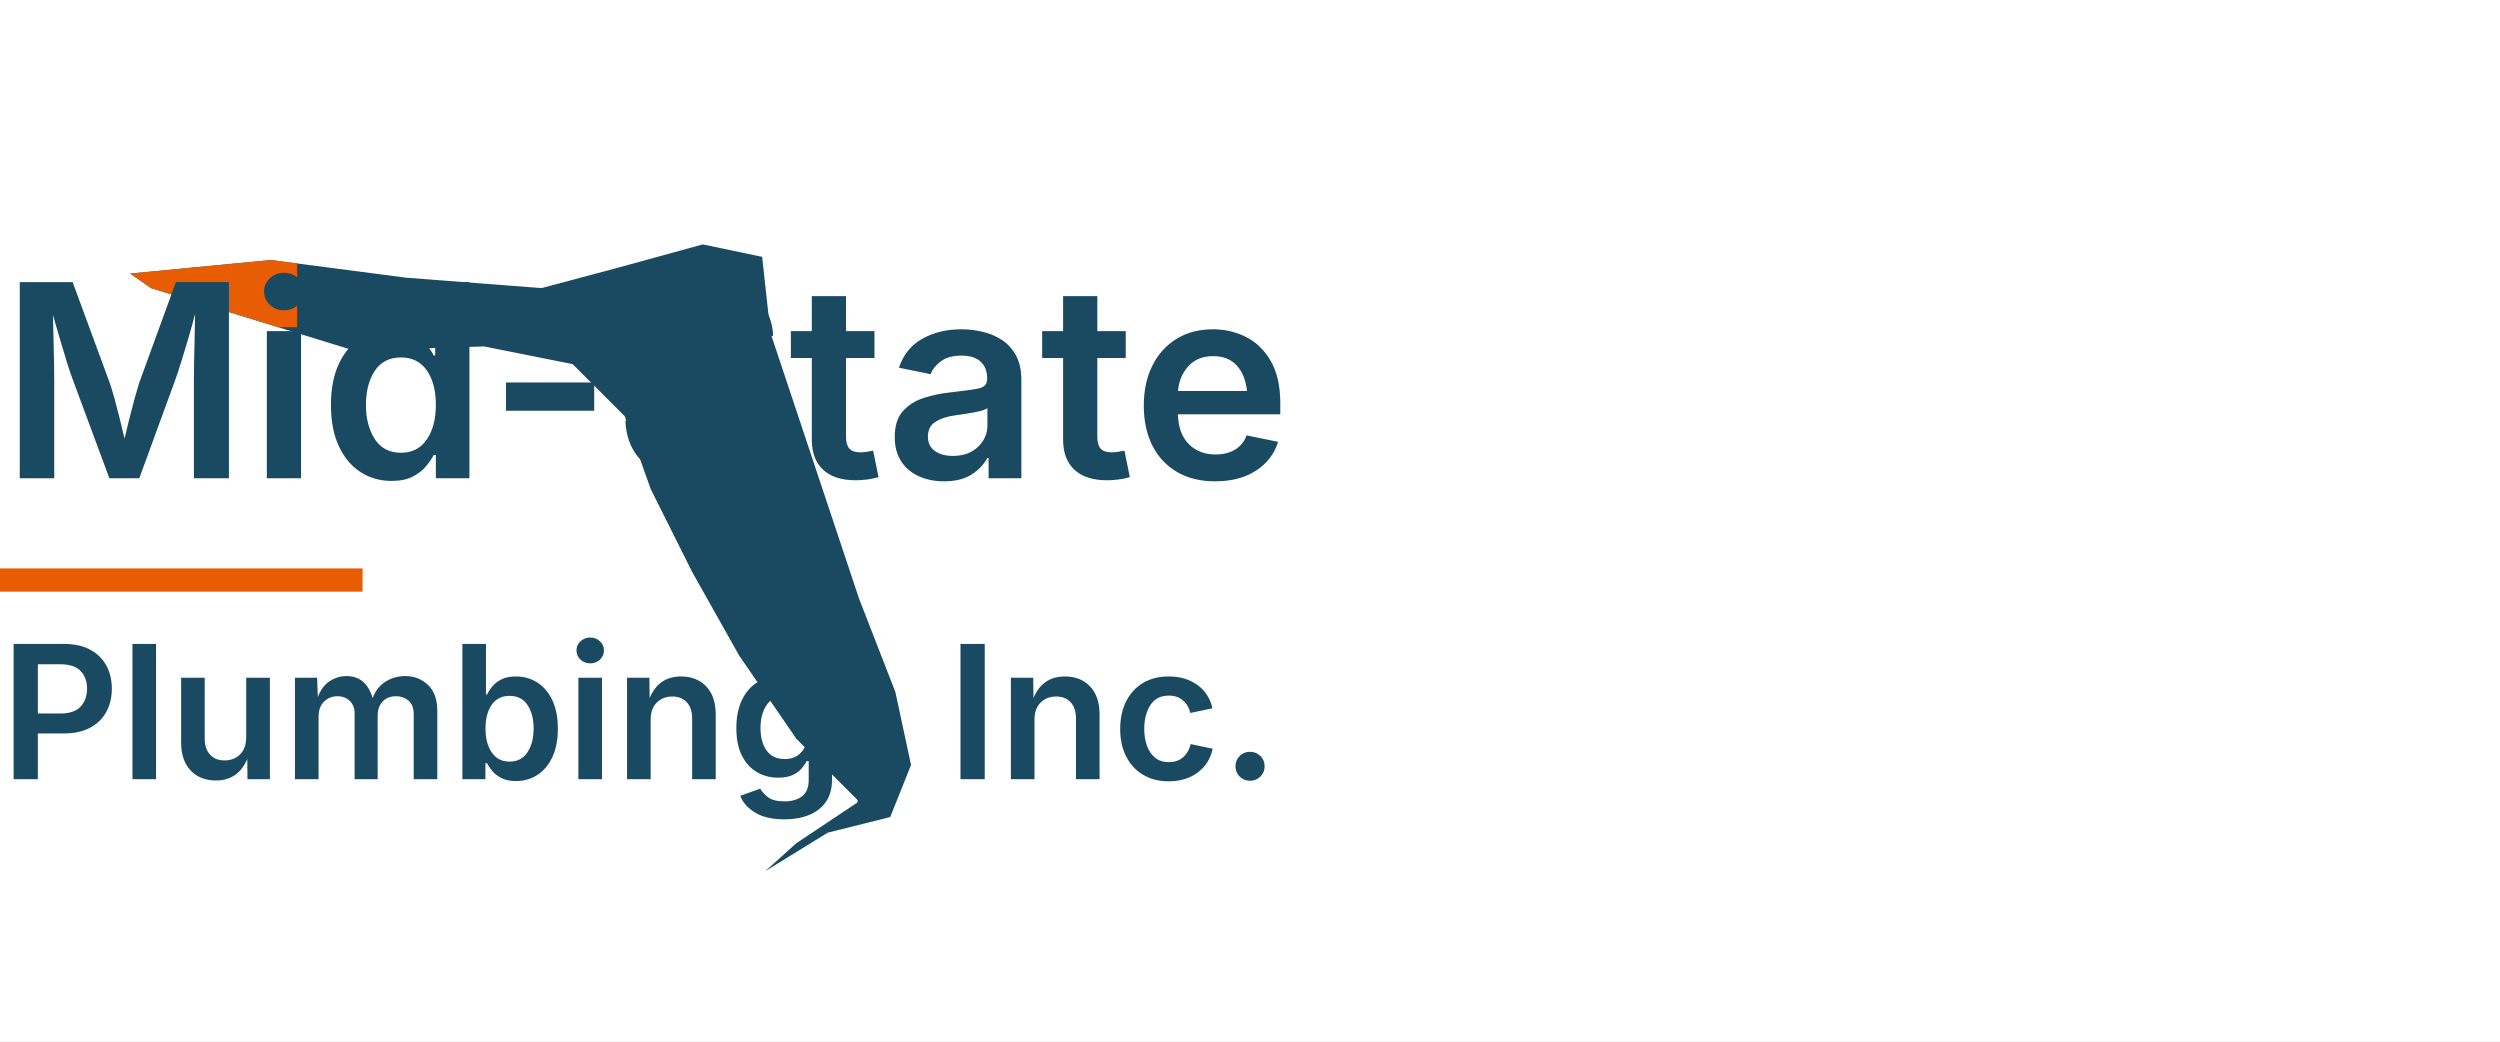
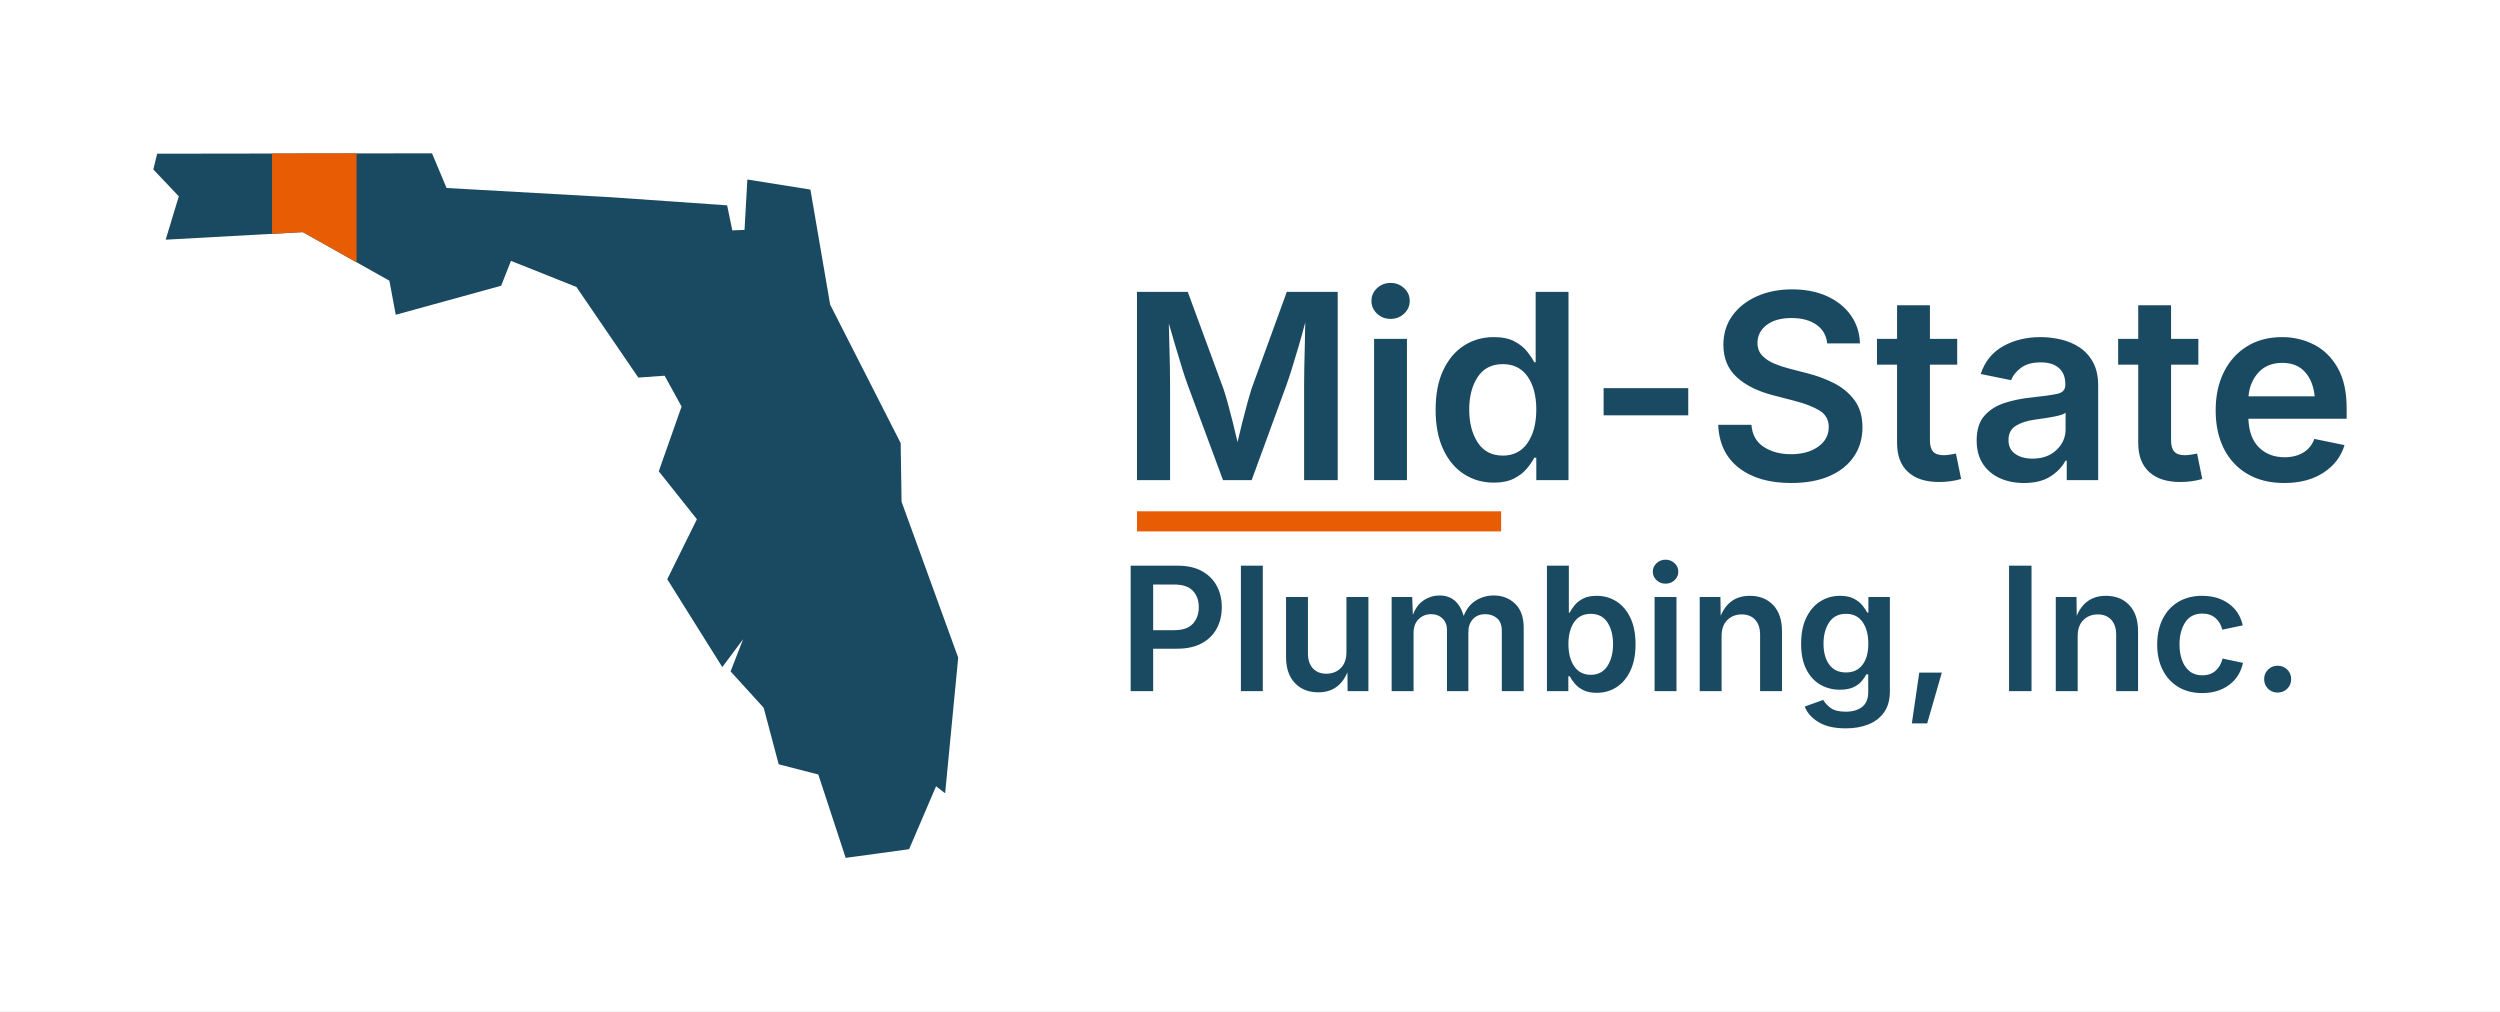
- <svg xmlns="http://www.w3.org/2000/svg" viewBox="0 0 537.85 224.00" width="1200" height="499.77" role="img" aria-label="Mid-State Plumbing, Inc.">
+ <svg xmlns="http://www.w3.org/2000/svg" viewBox="0 0 521.81 211.07" width="1200" height="485.39" role="img" aria-label="Mid-State Plumbing, Inc.">
  <rect width="100%" height="100%" fill="#ffffff" />
-   <clipPath id="fl-28-36">
-     <path d="M 28.00 58.85 L 58.24 55.94 L 87.36 59.74 L 116.48 61.98 L 133.28 57.50 L 151.20 52.58 L 163.97 55.26 L 165.76 71.62 L 171.36 88.42 L 178.08 108.58 L 184.80 128.74 L 192.64 148.90 L 196.00 164.58 L 191.52 175.78 L 178.08 179.14 L 164.64 187.42 L 171.36 181.38 L 184.80 172.42 L 171.36 158.98 L 159.04 141.06 L 148.96 123.14 L 140.00 105.22 L 134.40 89.54 L 123.20 78.34 L 104.16 74.53 L 76.16 75.42 L 49.28 67.14 L 32.48 61.98 Z" />
-   </clipPath>
-   <path fill="#1a4a61" d="M 28.00 58.85 L 58.24 55.94 L 87.36 59.74 L 116.48 61.98 L 133.28 57.50 L 151.20 52.58 L 163.97 55.26 L 165.76 71.62 L 171.36 88.42 L 178.08 108.58 L 184.80 128.74 L 192.64 148.90 L 196.00 164.58 L 191.52 175.78 L 178.08 179.14 L 164.64 187.42 L 171.36 181.38 L 184.80 172.42 L 171.36 158.98 L 159.04 141.06 L 148.96 123.14 L 140.00 105.22 L 134.40 89.54 L 123.20 78.34 L 104.16 74.53 L 76.16 75.42 L 49.28 67.14 L 32.48 61.98 Z" />
-   <path fill="#E85D04" clip-path="url(#fl-28-36)" d="M 26.95 49.40 H 63.91 V 70.40 H 26.95 Z" />
-   <g transform="translate(0 46.71)">
-     <path fill="#1a4a61" transform="translate(0.00 56.19)" d="M4.248 0.0V-42.197H15.633L23.647 -20.419Q24.072 -19.173 24.625 -17.176Q25.177 -15.18 25.743 -12.9Q26.31 -10.62 26.791 -8.524Q27.272 -10.592 27.839 -12.872Q28.405 -15.151 28.958 -17.148Q29.51 -19.145 29.906 -20.419L37.836 -42.197H49.249V0.0H41.716V-21.297Q41.716 -22.883 41.758 -25.219Q41.801 -27.556 41.872 -30.189Q41.942 -32.823 41.971 -35.344Q41.263 -32.625 40.47 -29.935Q39.677 -27.244 38.969 -24.979Q38.261 -22.713 37.751 -21.297L29.963 0.0H23.534L15.633 -21.297Q15.123 -22.656 14.429 -24.865Q13.735 -27.074 12.957 -29.736Q12.178 -32.398 11.385 -35.117Q11.441 -32.738 11.512 -30.147Q11.583 -27.556 11.625 -25.233Q11.668 -22.911 11.668 -21.297V0.0Z M57.405 0.0V-31.662H64.769V0.0ZM61.087 -36.137Q59.331 -36.137 58.071 -37.312Q56.811 -38.487 56.811 -40.187Q56.811 -41.857 58.071 -43.033Q59.331 -44.208 61.087 -44.208Q62.871 -44.208 64.131 -43.033Q65.392 -41.857 65.392 -40.187Q65.392 -38.487 64.131 -37.312Q62.871 -36.137 61.087 -36.137Z M84.253 0.566Q80.515 0.566 77.555 -1.345Q74.596 -3.257 72.896 -6.91Q71.197 -10.563 71.197 -15.774Q71.197 -21.042 72.925 -24.681Q74.652 -28.32 77.612 -30.189Q80.571 -32.059 84.225 -32.059Q87.057 -32.059 88.855 -31.11Q90.653 -30.161 91.701 -28.844Q92.749 -27.527 93.315 -26.423H93.627V-42.197H100.99V0.0H93.769V-5.013H93.315Q92.721 -3.88 91.645 -2.577Q90.568 -1.274 88.77 -0.354Q86.972 0.566 84.253 0.566ZM86.264 -5.494Q89.86 -5.494 91.814 -8.34Q93.769 -11.187 93.769 -15.803Q93.769 -20.419 91.829 -23.208Q89.889 -25.998 86.264 -25.998Q82.525 -25.998 80.628 -23.109Q78.73 -20.221 78.73 -15.803Q78.73 -11.356 80.642 -8.425Q82.554 -5.494 86.264 -5.494Z M127.838 -20.617V-14.528H108.863V-20.617Z M150.919 0.651Q143.556 0.651 139.18 -2.747Q134.805 -6.146 134.55 -12.404H141.998Q142.253 -9.062 144.773 -7.434Q147.294 -5.806 150.862 -5.806Q154.601 -5.806 156.965 -7.491Q159.33 -9.176 159.33 -11.895Q159.33 -14.358 157.234 -15.619Q155.139 -16.879 151.712 -17.757L146.926 -19.003Q141.63 -20.362 138.67 -23.109Q135.711 -25.856 135.711 -30.331Q135.711 -34.069 137.722 -36.859Q139.732 -39.648 143.216 -41.206Q146.699 -42.764 151.117 -42.764Q155.62 -42.764 159.004 -41.206Q162.389 -39.648 164.314 -36.901Q166.24 -34.154 166.325 -30.643H158.99Q158.707 -33.333 156.569 -34.834Q154.431 -36.335 151.004 -36.335Q147.436 -36.335 145.396 -34.763Q143.357 -33.191 143.357 -30.784Q143.357 -29.0 144.448 -27.881Q145.538 -26.763 147.195 -26.083Q148.852 -25.403 150.551 -24.979L154.487 -23.959Q157.603 -23.194 160.449 -21.764Q163.295 -20.334 165.093 -17.927Q166.892 -15.52 166.892 -11.838Q166.892 -8.128 164.994 -5.31Q163.097 -2.492 159.528 -0.92Q155.96 0.651 150.919 0.651Z M188.132 -31.662V-25.885H182.015V-8.921Q182.015 -7.193 182.737 -6.386Q183.459 -5.579 185.158 -5.579Q185.668 -5.579 186.489 -5.707Q187.311 -5.834 187.849 -5.947L189.01 -0.255Q187.792 0.113 186.518 0.269Q185.243 0.425 184.082 0.425Q179.522 0.425 177.087 -1.841Q174.651 -4.106 174.651 -8.298V-25.885H170.148V-31.662H174.651V-39.195H182.015V-31.662Z M203.085 0.651Q200.083 0.651 197.676 -0.439Q195.269 -1.529 193.881 -3.653Q192.493 -5.777 192.493 -8.893Q192.493 -12.461 194.235 -14.429Q195.977 -16.397 198.738 -17.29Q201.499 -18.182 204.558 -18.493Q208.692 -18.946 210.533 -19.329Q212.374 -19.711 212.374 -21.354V-21.495Q212.374 -23.817 210.958 -25.106Q209.542 -26.395 206.852 -26.395Q204.076 -26.395 202.434 -25.177Q200.791 -23.959 200.225 -22.401L193.399 -23.789Q194.787 -27.98 198.426 -30.02Q202.065 -32.059 206.823 -32.059Q209.061 -32.059 211.34 -31.535Q213.62 -31.011 215.518 -29.779Q217.415 -28.547 218.576 -26.437Q219.737 -24.327 219.737 -21.155V0.0H212.686V-4.361H212.402Q211.354 -2.322 209.061 -0.835Q206.767 0.651 203.085 0.651ZM204.982 -4.814Q208.381 -4.814 210.406 -6.769Q212.431 -8.723 212.431 -11.356V-15.095Q211.921 -14.698 210.618 -14.401Q209.315 -14.104 207.857 -13.891Q206.398 -13.679 205.436 -13.537Q202.943 -13.197 201.287 -12.178Q199.63 -11.158 199.63 -8.978Q199.63 -6.938 201.131 -5.876Q202.632 -4.814 204.982 -4.814Z M242.195 -31.662V-25.885H236.078V-8.921Q236.078 -7.193 236.8 -6.386Q237.522 -5.579 239.222 -5.579Q239.731 -5.579 240.553 -5.707Q241.374 -5.834 241.912 -5.947L243.073 -0.255Q241.855 0.113 240.581 0.269Q239.307 0.425 238.146 0.425Q233.586 0.425 231.15 -1.841Q228.715 -4.106 228.715 -8.298V-25.885H224.212V-31.662H228.715V-39.195H236.078V-31.662Z M261.453 0.651Q256.667 0.651 253.226 -1.359Q249.785 -3.37 247.93 -7.023Q246.075 -10.677 246.075 -15.633Q246.075 -20.504 247.902 -24.2Q249.729 -27.896 253.084 -29.977Q256.44 -32.059 260.972 -32.059Q264.823 -32.059 268.123 -30.374Q271.422 -28.688 273.433 -25.163Q275.443 -21.637 275.443 -16.086V-13.764H253.41Q253.552 -9.544 255.775 -7.335Q257.998 -5.126 261.538 -5.126Q263.974 -5.126 265.715 -6.174Q267.457 -7.222 268.193 -9.232L274.962 -7.845Q273.829 -4.021 270.275 -1.685Q266.721 0.651 261.453 0.651ZM253.438 -18.776H268.278Q267.938 -22.175 266.112 -24.228Q264.285 -26.281 261.0 -26.281Q257.63 -26.281 255.662 -24.115Q253.693 -21.948 253.438 -18.776Z" />
-     <rect x="0.00" y="75.58" width="78.00" height="5" fill="#E85D04" />
-     <path fill="#1a4a61" transform="translate(0.00 120.93)" d="M2.93 0.0V-29.102H13.809Q17.148 -29.102 19.434 -27.852Q21.719 -26.602 22.891 -24.424Q24.062 -22.246 24.062 -19.473Q24.062 -16.68 22.881 -14.502Q21.699 -12.324 19.395 -11.084Q17.09 -9.844 13.73 -9.844H8.145V0.0ZM8.145 -14.141H13.047Q15.996 -14.141 17.363 -15.645Q18.73 -17.148 18.73 -19.473Q18.73 -21.797 17.363 -23.262Q15.996 -24.727 13.008 -24.727H8.145Z M33.574 -29.102V0.0H28.496V-29.102Z M46.445 0.273Q43.066 0.273 41.016 -1.875Q38.965 -4.023 38.965 -7.949V-21.836H44.043V-8.73Q44.043 -6.543 45.186 -5.293Q46.328 -4.043 48.32 -4.043Q50.352 -4.043 51.66 -5.352Q52.969 -6.66 52.969 -9.043V-21.836H58.066V0.0H53.242L53.203 -4.375Q51.25 0.273 46.445 0.273Z M63.457 0.0V-21.836H68.223L68.379 -17.676Q69.238 -20.0 70.928 -21.094Q72.617 -22.188 74.57 -22.188Q78.75 -22.188 80.176 -17.441Q81.055 -19.805 82.949 -20.996Q84.844 -22.188 87.148 -22.188Q90.098 -22.188 92.09 -20.273Q94.082 -18.359 94.082 -14.727V0.0H89.004V-13.945Q89.004 -15.977 87.891 -16.914Q86.777 -17.852 85.215 -17.852Q83.359 -17.852 82.305 -16.699Q81.25 -15.547 81.25 -13.711V0.0H76.289V-14.18Q76.289 -15.84 75.254 -16.846Q74.219 -17.852 72.598 -17.852Q70.918 -17.852 69.727 -16.709Q68.535 -15.566 68.535 -13.379V0.0Z M110.996 0.391Q109.121 0.391 107.881 -0.244Q106.641 -0.879 105.898 -1.777Q105.156 -2.676 104.766 -3.457H104.434V0.0H99.473V-29.102H104.551V-18.223H104.766Q105.137 -18.984 105.859 -19.893Q106.582 -20.801 107.832 -21.455Q109.082 -22.109 111.016 -22.109Q113.535 -22.109 115.576 -20.82Q117.617 -19.531 118.818 -17.021Q120.02 -14.512 120.02 -10.879Q120.02 -7.285 118.838 -4.766Q117.656 -2.246 115.625 -0.928Q113.594 0.391 110.996 0.391ZM109.629 -3.789Q112.168 -3.789 113.486 -5.811Q114.805 -7.832 114.805 -10.898Q114.805 -13.945 113.506 -15.938Q112.207 -17.93 109.629 -17.93Q107.109 -17.93 105.781 -16.006Q104.453 -14.082 104.453 -10.898Q104.453 -7.715 105.801 -5.752Q107.148 -3.789 109.629 -3.789Z M124.434 0.0V-21.836H129.512V0.0ZM126.973 -24.922Q125.762 -24.922 124.893 -25.732Q124.023 -26.543 124.023 -27.715Q124.023 -28.867 124.893 -29.678Q125.762 -30.488 126.973 -30.488Q128.203 -30.488 129.072 -29.678Q129.941 -28.867 129.941 -27.715Q129.941 -26.543 129.072 -25.732Q128.203 -24.922 126.973 -24.922Z M139.98 -12.793V0.0H134.902V-21.836H139.707L139.766 -17.48Q141.719 -22.109 146.523 -22.109Q149.902 -22.109 151.943 -19.961Q153.984 -17.812 153.984 -13.887V0.0H148.906V-13.105Q148.906 -15.293 147.773 -16.543Q146.641 -17.793 144.648 -17.793Q142.617 -17.793 141.299 -16.484Q139.98 -15.176 139.98 -12.793Z M168.789 8.633Q164.844 8.633 162.461 7.188Q160.078 5.742 159.258 3.574L163.555 2.031Q164.062 2.969 165.225 3.867Q166.387 4.766 168.77 4.766Q171.133 4.766 172.559 3.662Q173.984 2.559 173.984 0.215V-3.906H173.555Q173.164 -3.125 172.441 -2.285Q171.719 -1.445 170.508 -0.889Q169.297 -0.332 167.402 -0.332Q164.902 -0.332 162.861 -1.514Q160.82 -2.695 159.619 -5.059Q158.418 -7.422 158.418 -10.977Q158.418 -14.551 159.619 -17.041Q160.82 -19.531 162.871 -20.82Q164.922 -22.109 167.441 -22.109Q169.375 -22.109 170.625 -21.465Q171.875 -20.82 172.617 -19.912Q173.359 -19.004 173.75 -18.223H174.023V-21.836H179.004V0.059Q179.004 2.988 177.676 4.883Q176.348 6.777 174.043 7.705Q171.738 8.633 168.789 8.633ZM168.828 -4.336Q171.309 -4.336 172.656 -6.113Q174.004 -7.891 174.004 -11.016Q174.004 -14.121 172.676 -16.025Q171.348 -17.93 168.828 -17.93Q166.25 -17.93 164.932 -15.957Q163.613 -13.984 163.613 -11.016Q163.613 -7.988 164.941 -6.162Q166.27 -4.336 168.828 -4.336Z M184.102 7.48 185.82 -4.297H191.055L187.656 7.48Z M211.855 -29.102V0.0H206.641V-29.102Z M222.559 -12.793V0.0H217.48V-21.836H222.285L222.344 -17.48Q224.297 -22.109 229.102 -22.109Q232.48 -22.109 234.521 -19.961Q236.562 -17.812 236.562 -13.887V0.0H231.484V-13.105Q231.484 -15.293 230.352 -16.543Q229.219 -17.793 227.227 -17.793Q225.195 -17.793 223.877 -16.484Q222.559 -15.176 222.559 -12.793Z M251.426 0.449Q248.242 0.449 245.898 -0.967Q243.555 -2.383 242.275 -4.912Q240.996 -7.441 240.996 -10.801Q240.996 -14.199 242.275 -16.748Q243.555 -19.297 245.898 -20.703Q248.242 -22.109 251.426 -22.109Q255.078 -22.109 257.607 -20.283Q260.137 -18.457 260.84 -15.254L256.094 -14.258Q255.684 -15.957 254.492 -16.973Q253.301 -17.988 251.465 -17.988Q248.809 -17.988 247.49 -15.938Q246.172 -13.887 246.172 -10.82Q246.172 -8.809 246.758 -7.188Q247.344 -5.566 248.516 -4.619Q249.688 -3.672 251.465 -3.672Q253.34 -3.672 254.541 -4.736Q255.742 -5.801 256.152 -7.559L260.898 -6.562Q260.195 -3.301 257.656 -1.426Q255.117 0.449 251.426 0.449Z M268.926 0.332Q267.617 0.332 266.709 -0.566Q265.801 -1.465 265.801 -2.793Q265.801 -4.102 266.709 -5.0Q267.617 -5.898 268.926 -5.898Q270.254 -5.898 271.162 -5.0Q272.07 -4.102 272.07 -2.793Q272.07 -1.465 271.162 -0.566Q270.254 0.332 268.926 0.332Z" />
+   <g transform="translate(32.00 21.53)">
+     <clipPath id="flc1">
+       <path d="M 95.57 19.64 L 119.77 21.33 L 120.85 26.56 L 123.40 26.45 L 123.99 15.94 L 137.15 18.04 L 141.27 42.05 L 155.99 70.95 L 156.18 83.20 L 168.00 115.74 L 165.27 144.05 L 163.38 142.58 L 157.75 155.72 L 144.51 157.53 L 138.80 140.13 L 130.53 138.00 L 127.40 126.20 L 120.49 118.61 L 123.11 111.88 L 118.76 117.71 L 107.27 99.37 L 113.46 86.85 L 105.50 76.84 L 110.26 63.33 L 106.72 56.89 L 101.23 57.28 L 88.31 38.37 L 74.65 32.92 L 72.60 38.11 L 50.60 44.17 L 49.27 37.06 L 31.21 26.92 L 2.58 28.50 L 5.32 19.45 L 0.00 13.84 L 0.80 10.55 L 58.17 10.47 L 61.21 17.71 Z" />
+     </clipPath>
+     <path fill="#1a4a61" d="M 95.57 19.64 L 119.77 21.33 L 120.85 26.56 L 123.40 26.45 L 123.99 15.94 L 137.15 18.04 L 141.27 42.05 L 155.99 70.95 L 156.18 83.20 L 168.00 115.74 L 165.27 144.05 L 163.38 142.58 L 157.75 155.72 L 144.51 157.53 L 138.80 140.13 L 130.53 138.00 L 127.40 126.20 L 120.49 118.61 L 123.11 111.88 L 118.76 117.71 L 107.27 99.37 L 113.46 86.85 L 105.50 76.84 L 110.26 63.33 L 106.72 56.89 L 101.23 57.28 L 88.31 38.37 L 74.65 32.92 L 72.60 38.11 L 50.60 44.17 L 49.27 37.06 L 31.21 26.92 L 2.58 28.50 L 5.32 19.45 L 0.00 13.84 L 0.80 10.55 L 58.17 10.47 L 61.21 17.71 Z" />
+     <path fill="#E85D04" clip-path="url(#flc1)" d="M 24.78 -157.53 H 42.42 V 57.53 H 24.78 Z" />
+   </g>
+   <g transform="translate(233.36 59.05)">
+     <path fill="#1a4a61" transform="translate(0 41.16)" d="M3.955 0.0V-39.287H14.555L22.017 -19.011Q22.412 -17.851 22.926 -15.992Q23.44 -14.133 23.968 -12.01Q24.495 -9.888 24.943 -7.937Q25.392 -9.861 25.919 -11.984Q26.446 -14.106 26.96 -15.965Q27.475 -17.824 27.844 -19.011L35.227 -39.287H45.853V0.0H38.839V-19.828Q38.839 -21.305 38.878 -23.48Q38.918 -25.655 38.984 -28.107Q39.05 -30.56 39.076 -32.906Q38.417 -30.375 37.679 -27.87Q36.94 -25.365 36.281 -23.256Q35.622 -21.146 35.147 -19.828L27.896 0.0H21.911L14.555 -19.828Q14.08 -21.094 13.434 -23.15Q12.788 -25.207 12.063 -27.686Q11.338 -30.164 10.6 -32.695Q10.652 -30.48 10.718 -28.068Q10.784 -25.655 10.824 -23.493Q10.863 -21.331 10.863 -19.828V0.0Z M53.446 0.0V-29.479H60.302V0.0ZM56.874 -33.645Q55.239 -33.645 54.066 -34.739Q52.893 -35.833 52.893 -37.415Q52.893 -38.971 54.066 -40.065Q55.239 -41.159 56.874 -41.159Q58.535 -41.159 59.708 -40.065Q60.882 -38.971 60.882 -37.415Q60.882 -35.833 59.708 -34.739Q58.535 -33.645 56.874 -33.645Z M78.442 0.527Q74.962 0.527 72.207 -1.252Q69.451 -3.032 67.869 -6.434Q66.287 -9.835 66.287 -14.687Q66.287 -19.591 67.896 -22.979Q69.504 -26.367 72.259 -28.107Q75.015 -29.848 78.416 -29.848Q81.053 -29.848 82.727 -28.964Q84.401 -28.081 85.377 -26.855Q86.353 -25.629 86.88 -24.601H87.17V-39.287H94.025V0.0H87.302V-4.667H86.88Q86.326 -3.612 85.324 -2.399Q84.322 -1.187 82.648 -0.33Q80.974 0.527 78.442 0.527ZM80.314 -5.115Q83.663 -5.115 85.482 -7.765Q87.302 -10.415 87.302 -14.713Q87.302 -19.011 85.496 -21.608Q83.689 -24.205 80.314 -24.205Q76.834 -24.205 75.067 -21.516Q73.301 -18.826 73.301 -14.713Q73.301 -10.573 75.081 -7.844Q76.86 -5.115 80.314 -5.115Z M119.021 -19.195V-13.526H101.355V-19.195Z M140.511 0.606Q133.655 0.606 129.582 -2.558Q125.508 -5.722 125.271 -11.549H132.205Q132.442 -8.438 134.789 -6.921Q137.136 -5.405 140.458 -5.405Q143.938 -5.405 146.14 -6.974Q148.342 -8.543 148.342 -11.074Q148.342 -13.368 146.391 -14.542Q144.439 -15.715 141.249 -16.532L136.793 -17.692Q131.862 -18.958 129.107 -21.516Q126.352 -24.073 126.352 -28.239Q126.352 -31.72 128.224 -34.317Q130.096 -36.914 133.339 -38.364Q136.582 -39.814 140.695 -39.814Q144.888 -39.814 148.039 -38.364Q151.189 -36.914 152.982 -34.356Q154.775 -31.799 154.854 -28.529H148.025Q147.762 -31.034 145.771 -32.432Q143.78 -33.829 140.59 -33.829Q137.268 -33.829 135.369 -32.366Q133.471 -30.902 133.471 -28.661Q133.471 -27.0 134.486 -25.958Q135.501 -24.917 137.043 -24.284Q138.586 -23.651 140.168 -23.256L143.833 -22.307Q146.733 -21.595 149.383 -20.263Q152.033 -18.932 153.708 -16.69Q155.382 -14.449 155.382 -11.021Q155.382 -7.567 153.615 -4.944Q151.849 -2.32 148.526 -0.857Q145.204 0.606 140.511 0.606Z M175.157 -29.479V-24.1H169.462V-8.306Q169.462 -6.697 170.134 -5.946Q170.807 -5.194 172.389 -5.194Q172.863 -5.194 173.628 -5.313Q174.393 -5.432 174.894 -5.537L175.975 -0.237Q174.841 0.105 173.654 0.25Q172.468 0.396 171.387 0.396Q167.142 0.396 164.874 -1.714Q162.606 -3.823 162.606 -7.726V-24.1H158.414V-29.479H162.606V-36.492H169.462V-29.479Z M189.079 0.606Q186.284 0.606 184.043 -0.409Q181.802 -1.424 180.51 -3.401Q179.218 -5.379 179.218 -8.279Q179.218 -11.602 180.839 -13.434Q182.461 -15.267 185.032 -16.097Q187.603 -16.928 190.45 -17.218Q194.3 -17.64 196.014 -17.996Q197.728 -18.352 197.728 -19.881V-20.013Q197.728 -22.175 196.409 -23.375Q195.091 -24.574 192.586 -24.574Q190.002 -24.574 188.473 -23.44Q186.943 -22.307 186.416 -20.856L180.062 -22.148Q181.354 -26.051 184.742 -27.949Q188.13 -29.848 192.56 -29.848Q194.643 -29.848 196.765 -29.36Q198.888 -28.872 200.654 -27.725Q202.421 -26.578 203.502 -24.614Q204.583 -22.649 204.583 -19.696V0.0H198.018V-4.061H197.754Q196.778 -2.162 194.643 -0.778Q192.507 0.606 189.079 0.606ZM190.846 -4.482Q194.01 -4.482 195.895 -6.302Q197.78 -8.121 197.78 -10.573V-14.054Q197.306 -13.685 196.093 -13.408Q194.88 -13.131 193.522 -12.933Q192.164 -12.735 191.268 -12.604Q188.947 -12.287 187.405 -11.338Q185.862 -10.389 185.862 -8.358Q185.862 -6.46 187.26 -5.471Q188.657 -4.482 190.846 -4.482Z M225.492 -29.479V-24.1H219.797V-8.306Q219.797 -6.697 220.469 -5.946Q221.142 -5.194 222.724 -5.194Q223.198 -5.194 223.963 -5.313Q224.728 -5.432 225.229 -5.537L226.31 -0.237Q225.176 0.105 223.989 0.25Q222.803 0.396 221.722 0.396Q217.477 0.396 215.209 -1.714Q212.941 -3.823 212.941 -7.726V-24.1H208.749V-29.479H212.941V-36.492H219.797V-29.479Z M243.422 0.606Q238.966 0.606 235.762 -1.266Q232.559 -3.138 230.832 -6.539Q229.104 -9.94 229.104 -14.555Q229.104 -19.09 230.805 -22.531Q232.506 -25.972 235.63 -27.91Q238.755 -29.848 242.974 -29.848Q246.56 -29.848 249.631 -28.279Q252.703 -26.71 254.575 -23.427Q256.447 -20.145 256.447 -14.977V-12.814H235.934Q236.065 -8.886 238.135 -6.829Q240.205 -4.772 243.501 -4.772Q245.769 -4.772 247.39 -5.748Q249.012 -6.724 249.697 -8.596L255.999 -7.304Q254.944 -3.744 251.635 -1.569Q248.326 0.606 243.422 0.606ZM235.96 -17.481H249.776Q249.46 -20.646 247.759 -22.557Q246.059 -24.469 243.0 -24.469Q239.862 -24.469 238.03 -22.452Q236.197 -20.435 235.96 -17.481Z" />
+     <rect x="3.96" y="47.67" width="76.00" height="4.20" fill="#E85D04" />
+     <path fill="#1a4a61" transform="translate(0 85.21)" d="M2.637 0.0V-26.191H12.428Q15.434 -26.191 17.49 -25.066Q19.547 -23.941 20.602 -21.981Q21.656 -20.021 21.656 -17.525Q21.656 -15.012 20.593 -13.052Q19.529 -11.092 17.455 -9.976Q15.381 -8.859 12.357 -8.859H7.33V0.0ZM7.33 -12.727H11.742Q14.396 -12.727 15.627 -14.08Q16.857 -15.434 16.857 -17.525Q16.857 -19.617 15.627 -20.936Q14.396 -22.254 11.707 -22.254H7.33Z M30.217 -26.191V0.0H25.646V-26.191Z M41.801 0.246Q38.76 0.246 36.914 -1.688Q35.068 -3.621 35.068 -7.154V-19.652H39.639V-7.857Q39.639 -5.889 40.667 -4.764Q41.695 -3.639 43.488 -3.639Q45.316 -3.639 46.494 -4.816Q47.672 -5.994 47.672 -8.139V-19.652H52.26V0.0H47.918L47.883 -3.938Q46.125 0.246 41.801 0.246Z M57.111 0.0V-19.652H61.4L61.541 -15.908Q62.314 -18.0 63.835 -18.984Q65.355 -19.969 67.113 -19.969Q70.875 -19.969 72.158 -15.697Q72.949 -17.824 74.654 -18.896Q76.359 -19.969 78.434 -19.969Q81.088 -19.969 82.881 -18.246Q84.674 -16.523 84.674 -13.254V0.0H80.104V-12.551Q80.104 -14.379 79.102 -15.223Q78.1 -16.066 76.693 -16.066Q75.023 -16.066 74.074 -15.029Q73.125 -13.992 73.125 -12.34V0.0H68.66V-12.762Q68.66 -14.256 67.729 -15.161Q66.797 -16.066 65.338 -16.066Q63.826 -16.066 62.754 -15.038Q61.682 -14.01 61.682 -12.041V0.0Z M99.896 0.352Q98.209 0.352 97.093 -0.22Q95.977 -0.791 95.309 -1.6Q94.641 -2.408 94.289 -3.111H93.99V0.0H89.525V-26.191H94.096V-16.4H94.289Q94.623 -17.086 95.273 -17.903Q95.924 -18.721 97.049 -19.31Q98.174 -19.898 99.914 -19.898Q102.182 -19.898 104.019 -18.738Q105.855 -17.578 106.937 -15.319Q108.018 -13.061 108.018 -9.791Q108.018 -6.557 106.954 -4.289Q105.891 -2.021 104.062 -0.835Q102.234 0.352 99.896 0.352ZM98.666 -3.41Q100.951 -3.41 102.138 -5.229Q103.324 -7.049 103.324 -9.809Q103.324 -12.551 102.155 -14.344Q100.986 -16.137 98.666 -16.137Q96.398 -16.137 95.203 -14.405Q94.008 -12.674 94.008 -9.809Q94.008 -6.943 95.221 -5.177Q96.434 -3.41 98.666 -3.41Z M111.99 0.0V-19.652H116.561V0.0ZM114.275 -22.43Q113.186 -22.43 112.403 -23.159Q111.621 -23.889 111.621 -24.943Q111.621 -25.98 112.403 -26.71Q113.186 -27.439 114.275 -27.439Q115.383 -27.439 116.165 -26.71Q116.947 -25.98 116.947 -24.943Q116.947 -23.889 116.165 -23.159Q115.383 -22.43 114.275 -22.43Z M125.982 -11.514V0.0H121.412V-19.652H125.736L125.789 -15.732Q127.547 -19.898 131.871 -19.898Q134.912 -19.898 136.749 -17.965Q138.586 -16.031 138.586 -12.498V0.0H134.016V-11.795Q134.016 -13.764 132.996 -14.889Q131.977 -16.014 130.184 -16.014Q128.355 -16.014 127.169 -14.836Q125.982 -13.658 125.982 -11.514Z M151.91 7.77Q148.359 7.77 146.215 6.469Q144.07 5.168 143.332 3.217L147.199 1.828Q147.656 2.672 148.702 3.48Q149.748 4.289 151.893 4.289Q154.02 4.289 155.303 3.296Q156.586 2.303 156.586 0.193V-3.516H156.199Q155.848 -2.812 155.197 -2.057Q154.547 -1.301 153.457 -0.8Q152.367 -0.299 150.662 -0.299Q148.412 -0.299 146.575 -1.362Q144.738 -2.426 143.657 -4.553Q142.576 -6.68 142.576 -9.879Q142.576 -13.096 143.657 -15.337Q144.738 -17.578 146.584 -18.738Q148.43 -19.898 150.697 -19.898Q152.438 -19.898 153.562 -19.318Q154.688 -18.738 155.355 -17.921Q156.023 -17.104 156.375 -16.4H156.621V-19.652H161.104V0.053Q161.104 2.689 159.908 4.395Q158.713 6.1 156.639 6.935Q154.564 7.77 151.91 7.77ZM151.945 -3.902Q154.178 -3.902 155.391 -5.502Q156.604 -7.102 156.604 -9.914Q156.604 -12.709 155.408 -14.423Q154.213 -16.137 151.945 -16.137Q149.625 -16.137 148.438 -14.361Q147.252 -12.586 147.252 -9.914Q147.252 -7.189 148.447 -5.546Q149.643 -3.902 151.945 -3.902Z M165.691 6.732 167.238 -3.867H171.949L168.891 6.732Z M190.67 -26.191V0.0H185.977V-26.191Z M200.303 -11.514V0.0H195.732V-19.652H200.057L200.109 -15.732Q201.867 -19.898 206.191 -19.898Q209.232 -19.898 211.069 -17.965Q212.906 -16.031 212.906 -12.498V0.0H208.336V-11.795Q208.336 -13.764 207.316 -14.889Q206.297 -16.014 204.504 -16.014Q202.676 -16.014 201.489 -14.836Q200.303 -13.658 200.303 -11.514Z M226.283 0.404Q223.418 0.404 221.309 -0.87Q219.199 -2.145 218.048 -4.421Q216.896 -6.697 216.896 -9.721Q216.896 -12.779 218.048 -15.073Q219.199 -17.367 221.309 -18.633Q223.418 -19.898 226.283 -19.898Q229.57 -19.898 231.847 -18.255Q234.123 -16.611 234.756 -13.729L230.484 -12.832Q230.115 -14.361 229.043 -15.275Q227.971 -16.189 226.318 -16.189Q223.928 -16.189 222.741 -14.344Q221.555 -12.498 221.555 -9.738Q221.555 -7.928 222.082 -6.469Q222.609 -5.01 223.664 -4.157Q224.719 -3.305 226.318 -3.305Q228.006 -3.305 229.087 -4.263Q230.168 -5.221 230.537 -6.803L234.809 -5.906Q234.176 -2.971 231.891 -1.283Q229.605 0.404 226.283 0.404Z M242.033 0.299Q240.855 0.299 240.038 -0.51Q239.221 -1.318 239.221 -2.514Q239.221 -3.691 240.038 -4.5Q240.855 -5.309 242.033 -5.309Q243.229 -5.309 244.046 -4.5Q244.863 -3.691 244.863 -2.514Q244.863 -1.318 244.046 -0.51Q243.229 0.299 242.033 0.299Z" />
  </g>
</svg>
